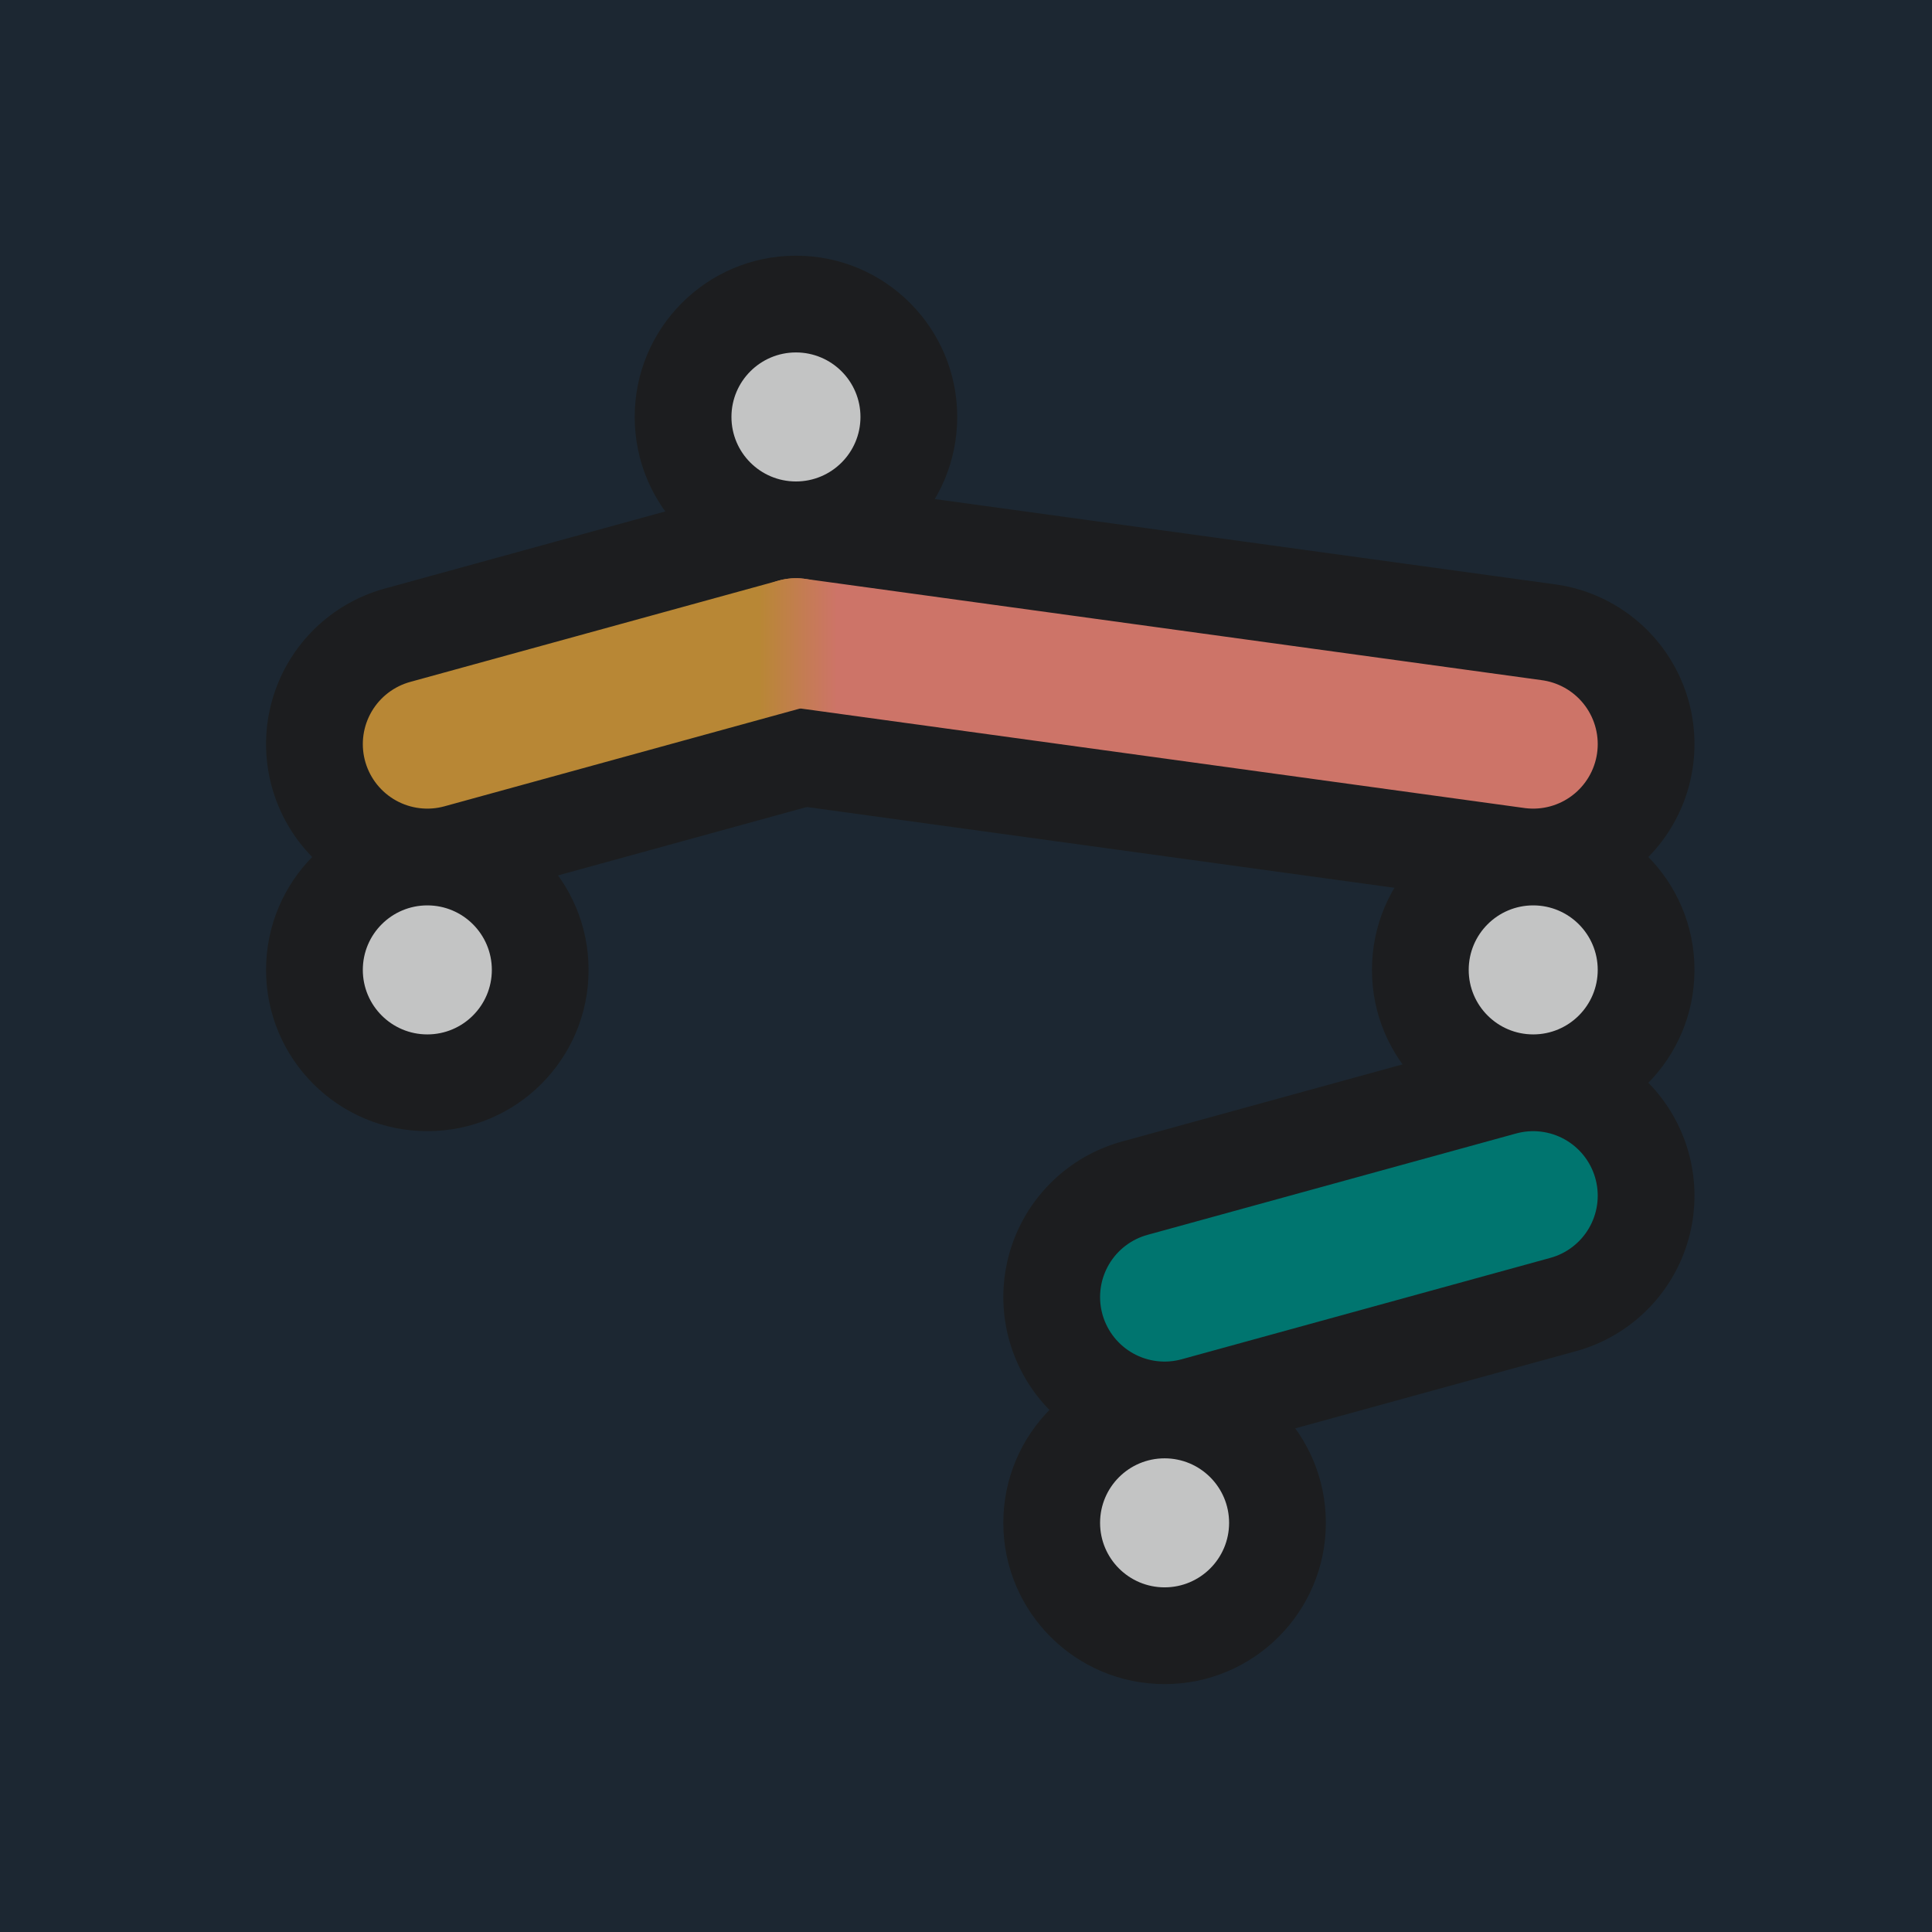
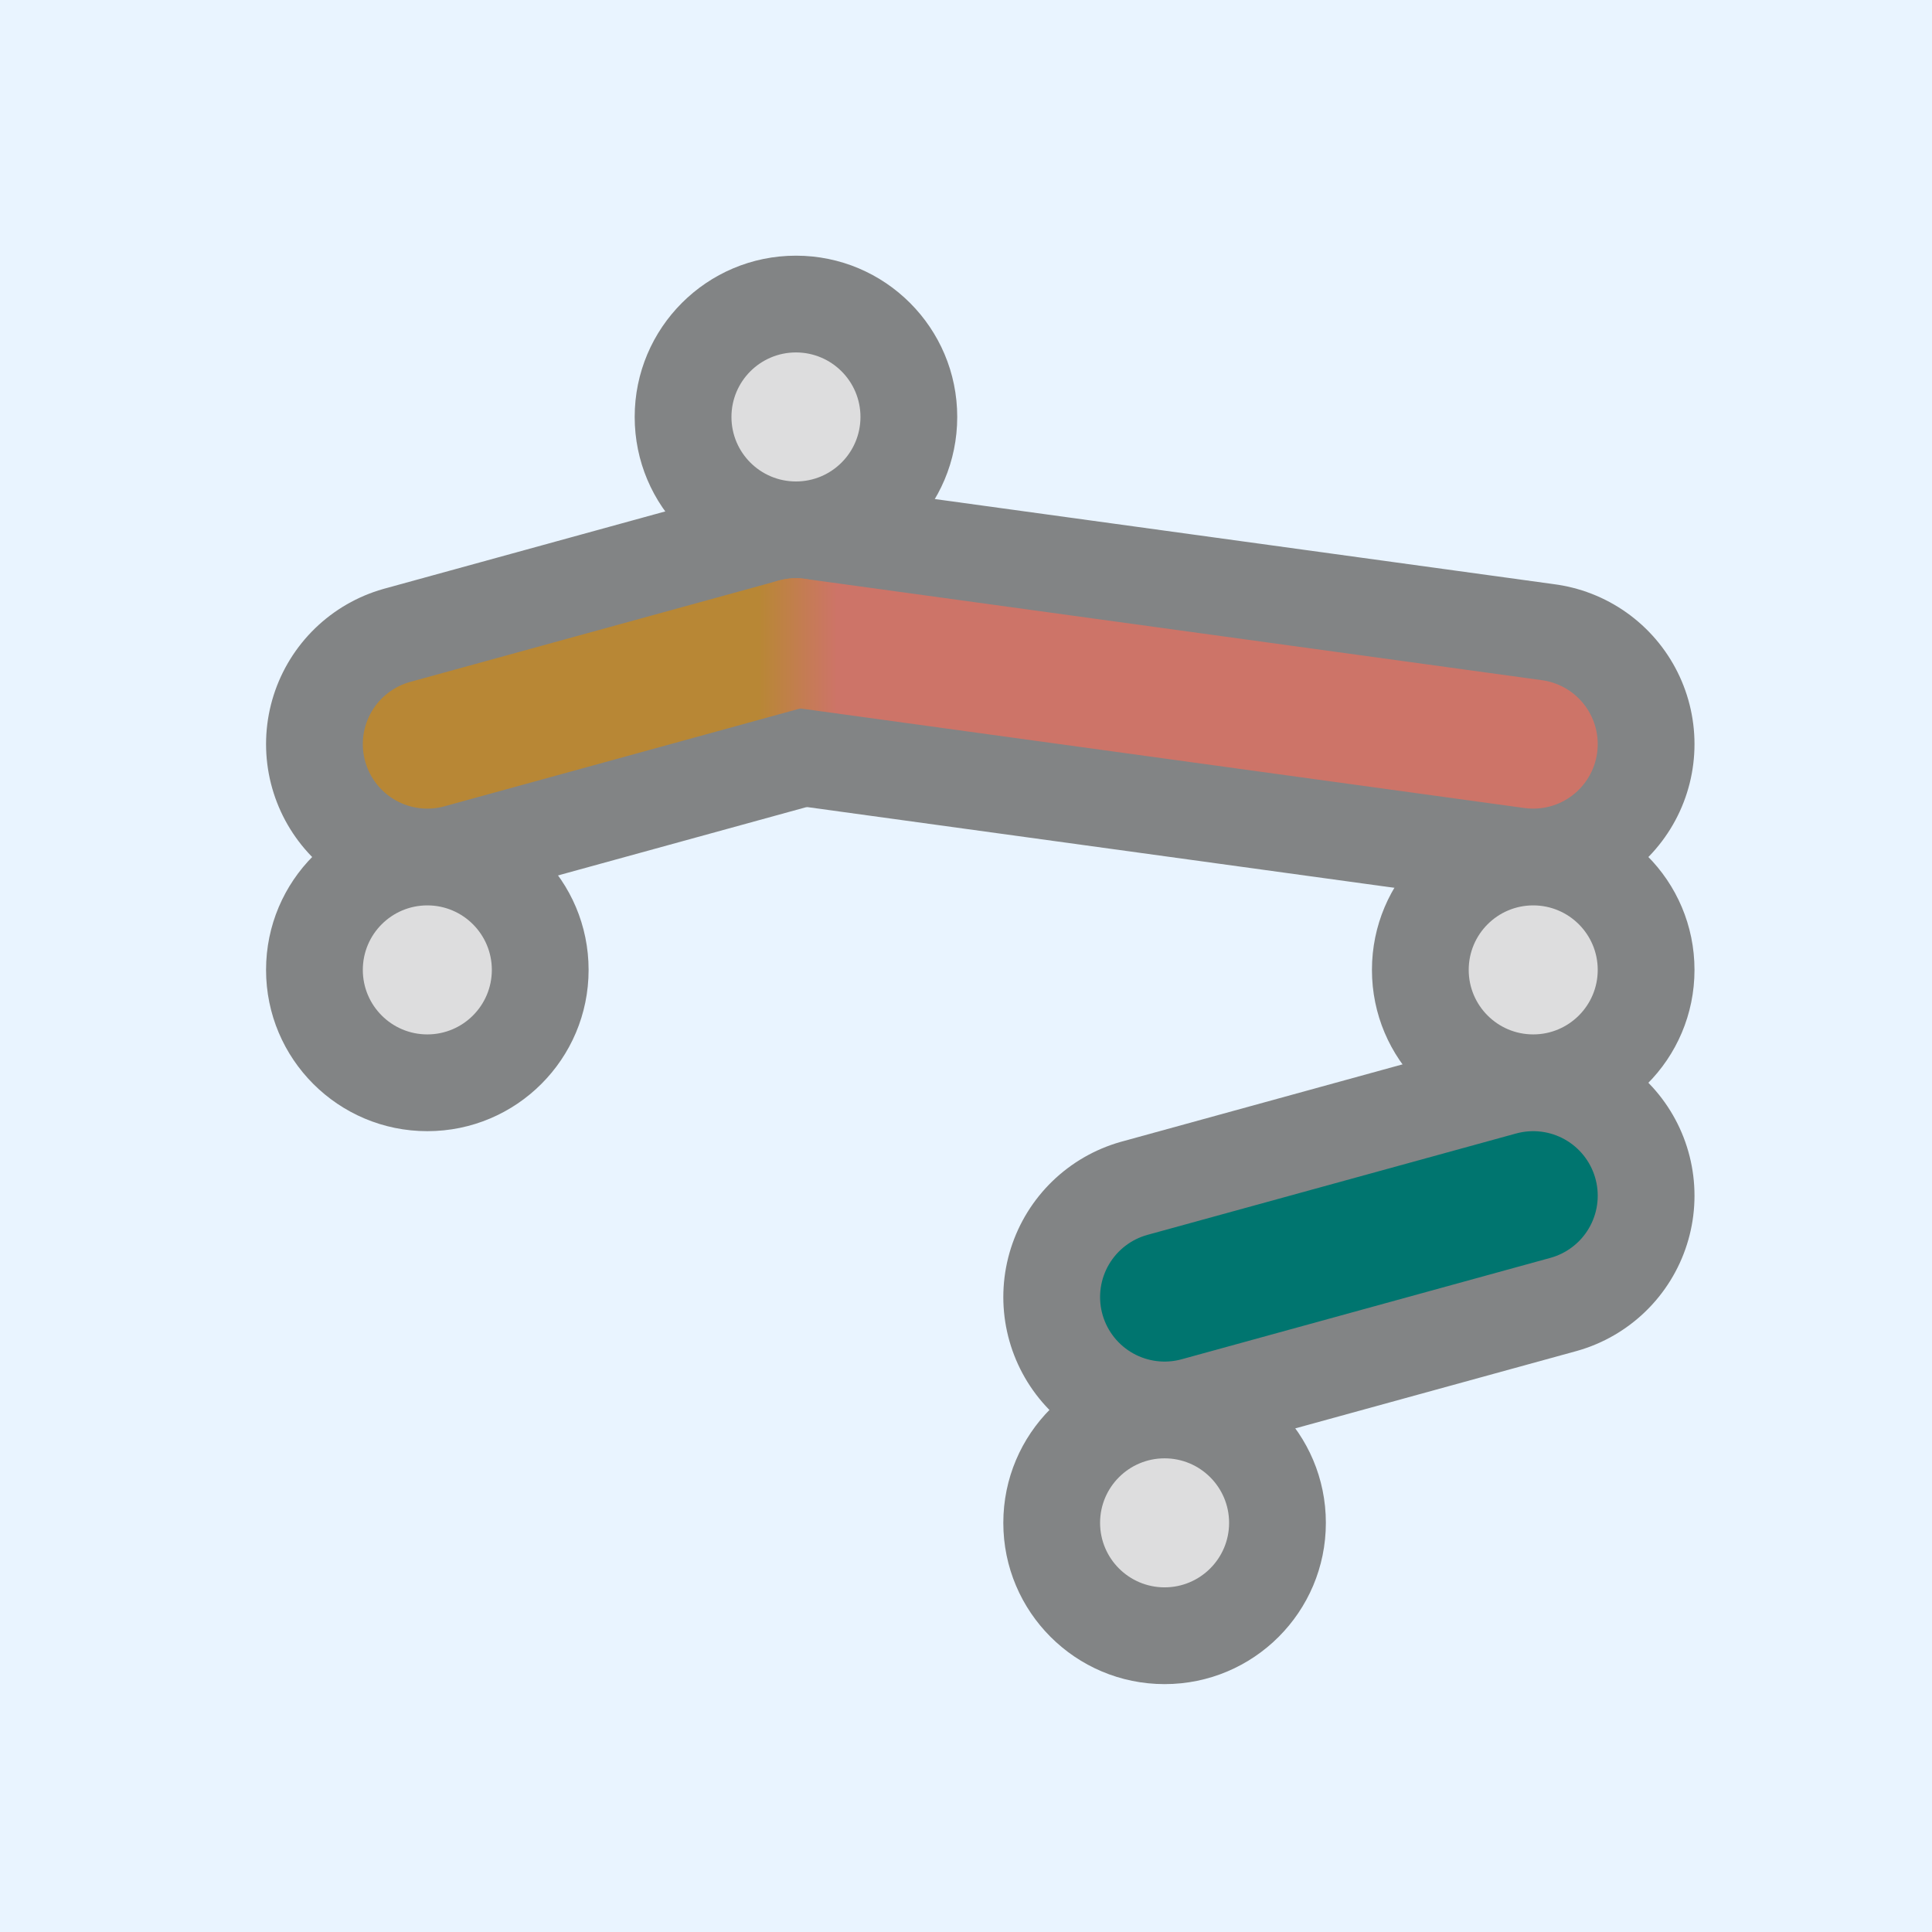
<svg xmlns="http://www.w3.org/2000/svg" width="1024" height="1024" viewBox="0 0 100 100">
  <defs>
    <linearGradient id="bg" x1="0" y1="0" x2="0" y2="1">
-       <stop offset="0" stop-color="#1C2732" />
-       <stop offset="1" stop-color="#1C2732" />
+       <stop offset="0" stop-color="#E9F4FF" />
+       <stop offset="1" stop-color="#E9F4FF" />
    </linearGradient>
    <linearGradient id="tentGrad" gradientUnits="userSpaceOnUse" x1="15" y1="0" x2="135" y2="0">
      <stop offset="0" stop-color="#b88735" />
      <stop offset="0.30" stop-color="#b88735" />
      <stop offset="0.37" stop-color="#cd7468" />
      <stop offset="1" stop-color="#cd7468" />
    </linearGradient>
    <symbol id="halo" viewBox="-7 -19 164 164" preserveAspectRatio="xMidYMid meet">
      <g fill="none" stroke="#1B140C" stroke-linecap="round" stroke-linejoin="round" stroke-width="35">
        <path d="M 15 38.5 L 55 27.5" />
        <path d="M 55 27.5 L 135 38.5" />
        <path d="M 135 87.5 L 95 98.5" />
      </g>
      <g fill="#1B140C">
        <circle cx="15" cy="63" r="17.5" />
        <circle cx="55" cy="3" r="17.5" />
        <circle cx="95" cy="123" r="17.5" />
        <circle cx="135" cy="63" r="17.5" />
      </g>
    </symbol>
    <symbol id="mkd" viewBox="-7 -19 164 164" preserveAspectRatio="xMidYMid meet">
      <g fill="none" stroke-width="14" stroke-linecap="round" stroke-linejoin="round">
        <path d="M 15 38.5 L 55 27.5" stroke="url(#tentGrad)" />
        <path d="M 55 27.5 L 135 38.5" stroke="url(#tentGrad)" />
        <path d="M 135 87.5 L 95 98.5" stroke="#00756f" />
      </g>
    </symbol>
    <symbol id="nodes" viewBox="-7 -19 164 164" preserveAspectRatio="xMidYMid meet">
      <g fill="#FFFFFF">
        <circle cx="15" cy="63" r="7" />
        <circle cx="55" cy="3" r="7" />
        <circle cx="95" cy="123" r="7" />
        <circle cx="135" cy="63" r="7" />
      </g>
    </symbol>
  </defs>
  <rect x="0" y="0" width="100" height="100" fill="url(#bg)" />
  <g transform="matrix(1.2443 0 0 1.2443 -11.48241 -12.01952)">
    <use href="#halo" x="18.57" y="18.57" width="62.87" height="62.87" opacity="0.5" />
    <use href="#mkd" x="18.57" y="18.57" width="62.87" height="62.87" opacity="1" />
-     <use href="#nodes" x="18.57" y="18.57" width="62.87" height="62.87" opacity="0.738" />
+     <use href="#nodes" x="18.57" y="18.57" width="62.87" height="62.87" opacity="0.726" />
  </g>
</svg>
